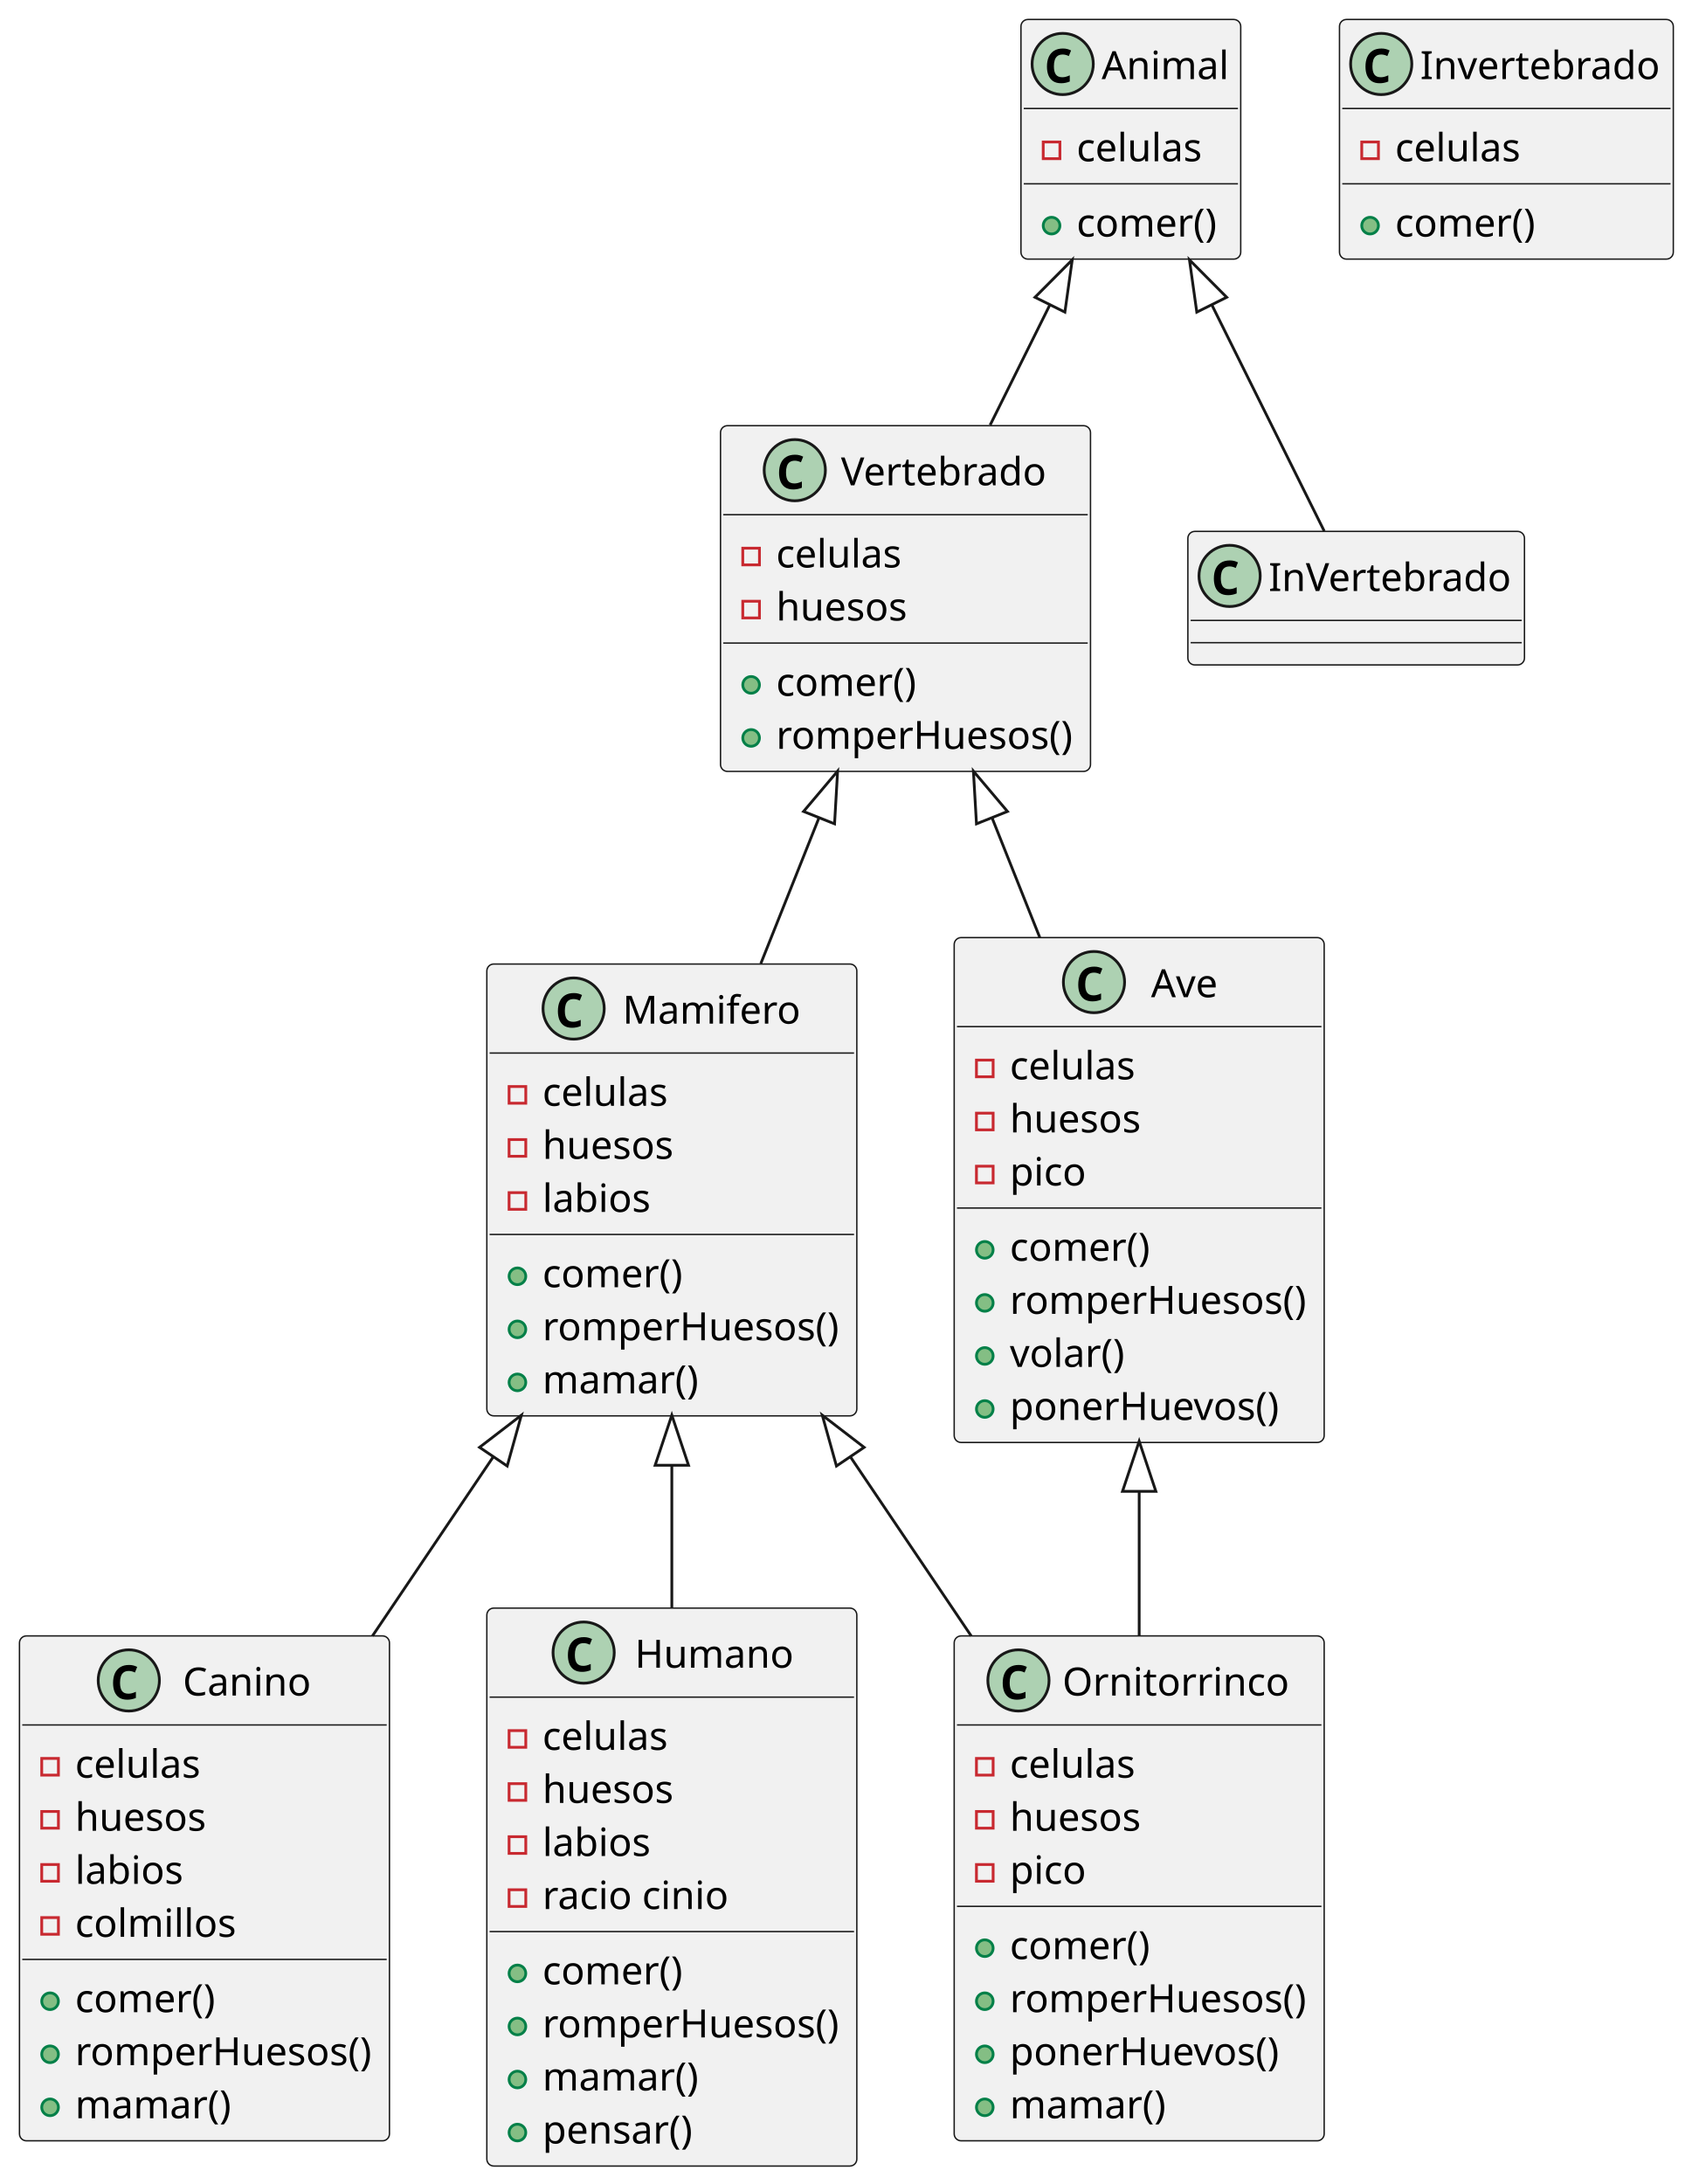
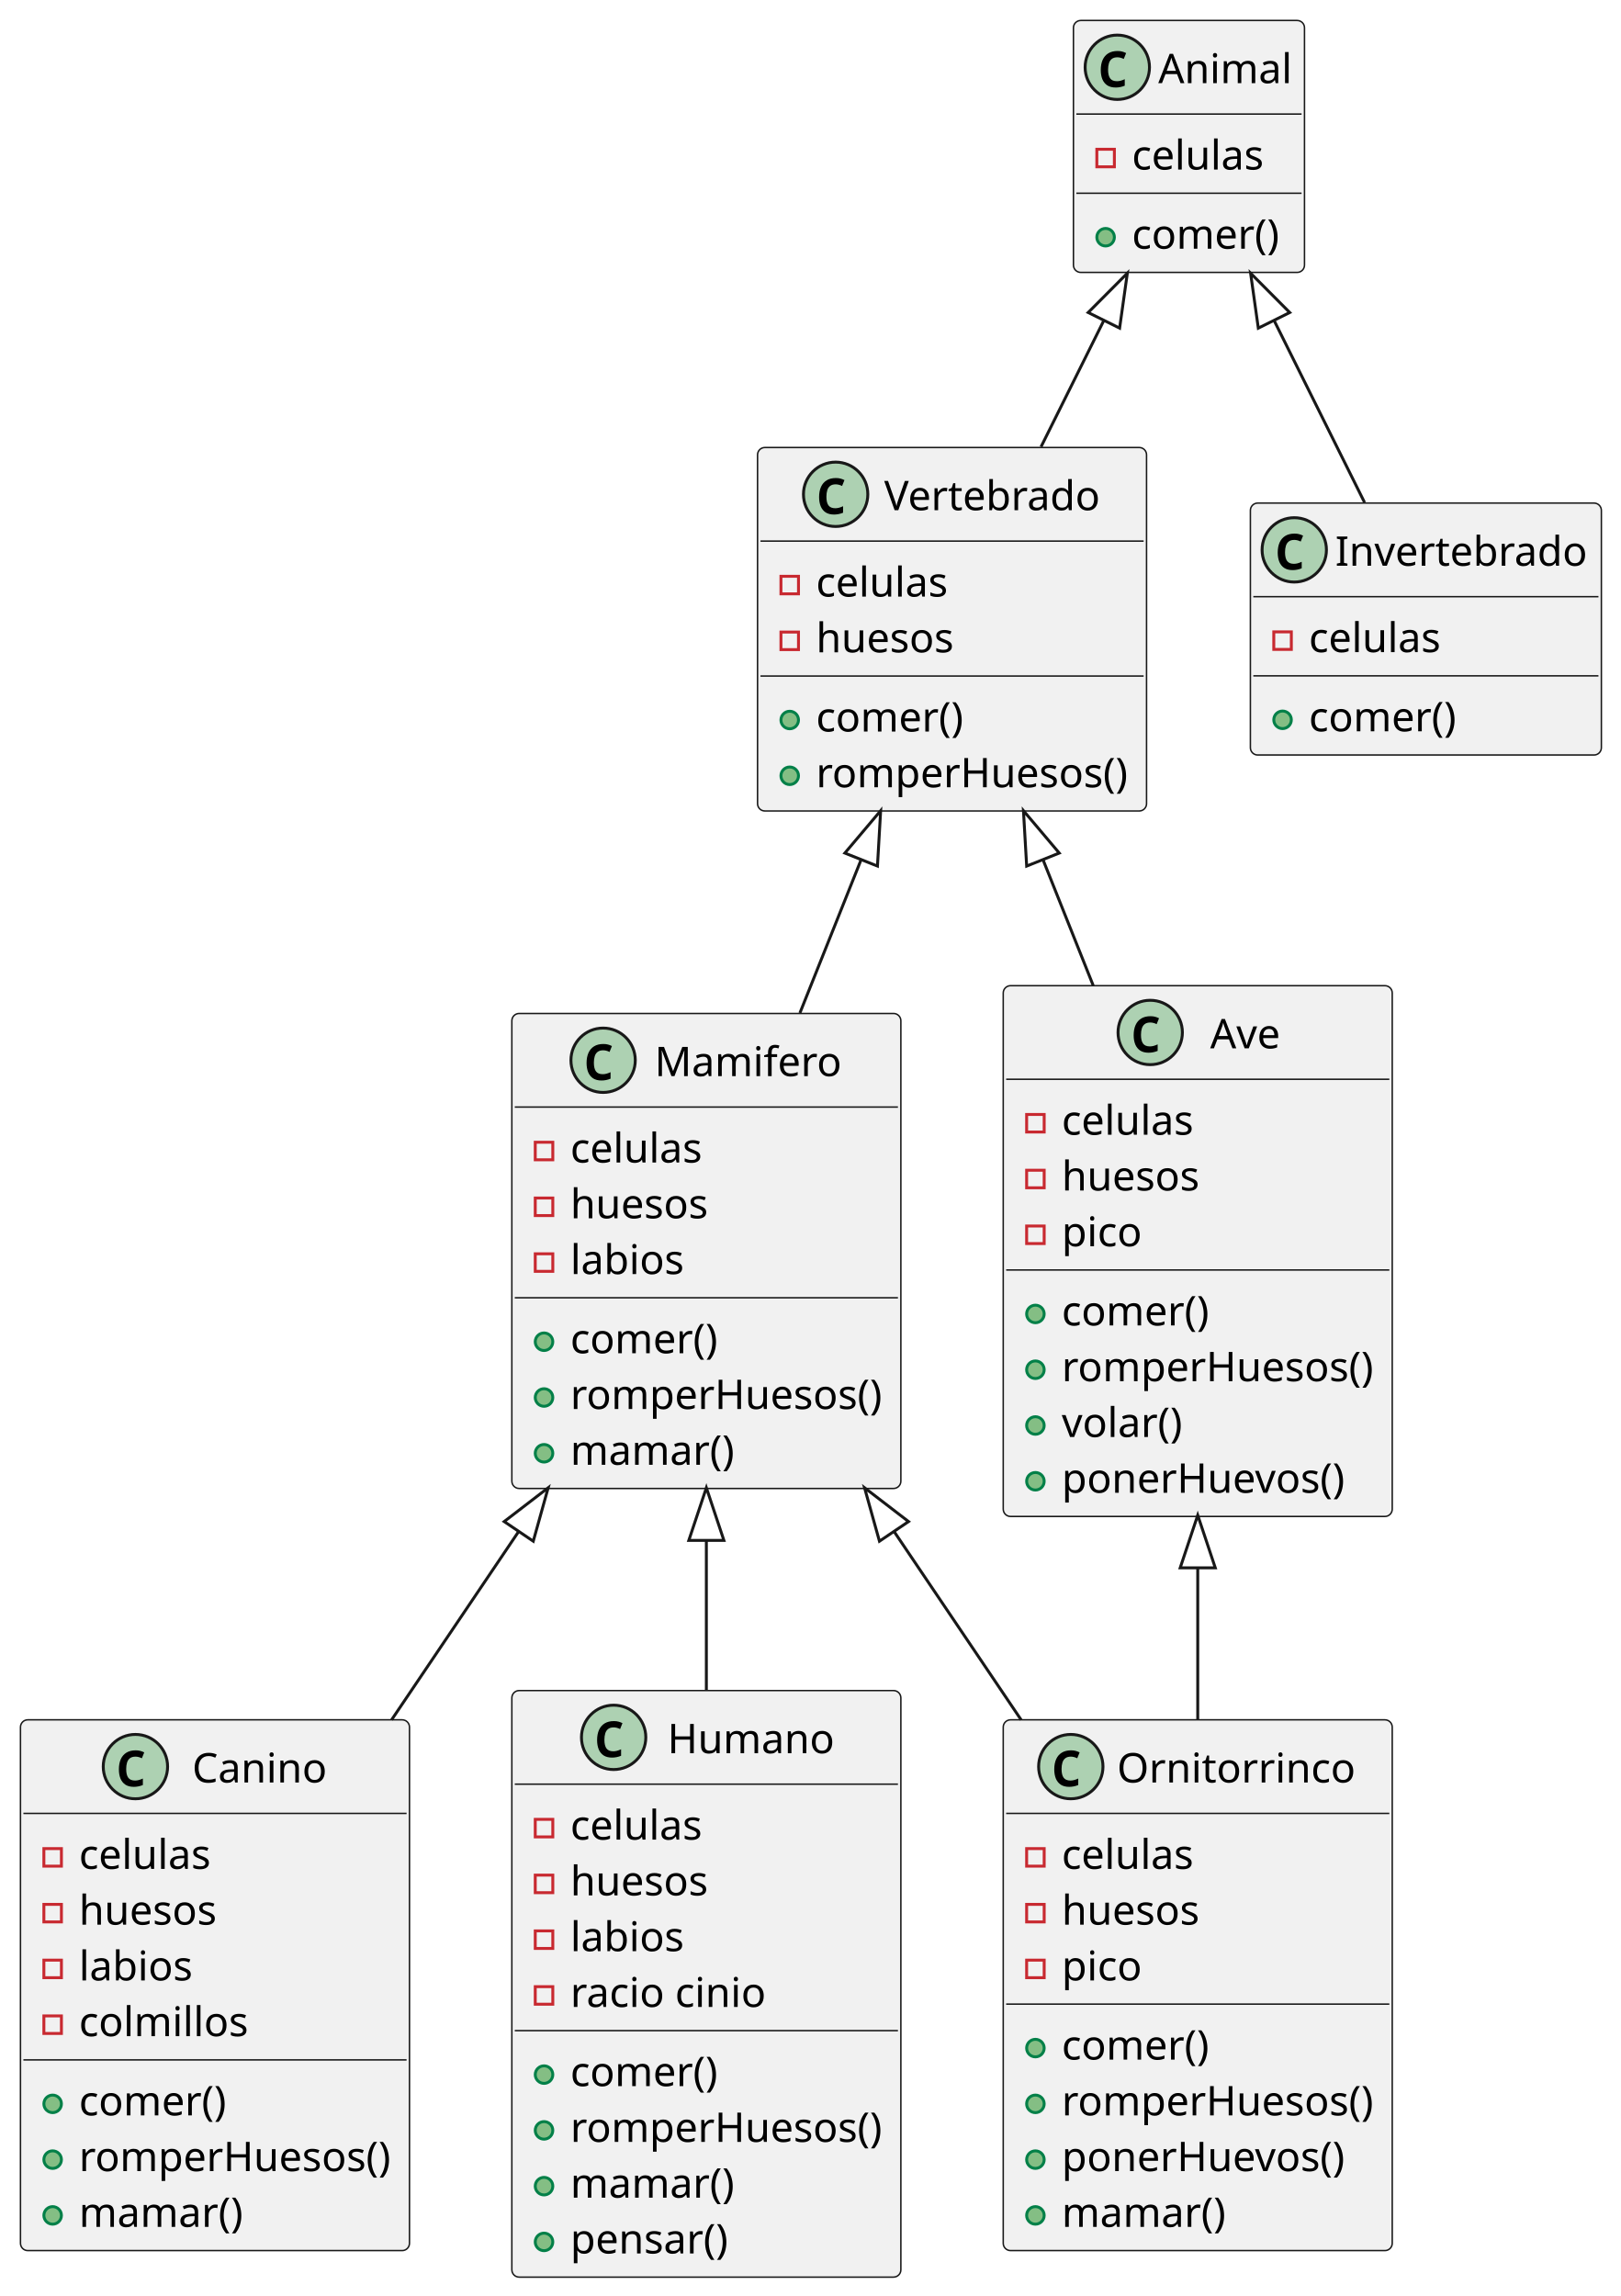
- <svg xmlns="http://www.w3.org/2000/svg" contentStyleType="text/css" height="785px" preserveAspectRatio="none" style="width:608px;height:785px;background:#FFFFFF;" version="1.1" viewBox="0 0 608 785" width="608px" zoomAndPan="magnify">
+ <svg xmlns="http://www.w3.org/2000/svg" contentStyleType="text/css" height="785px" preserveAspectRatio="none" style="width:554px;height:785px;background:#FFFFFF;" version="1.1" viewBox="0 0 554 785" width="554px" zoomAndPan="magnify">
  <defs />
  <g>
    <g id="elem_Animal">
      <rect codeLine="4" fill="#F1F1F1" height="86.136" id="Animal" rx="2.5" ry="2.5" style="stroke:#181818;stroke-width:0.5;" width="79" x="367" y="7" />
      <ellipse cx="382" cy="23" fill="#ADD1B2" rx="11" ry="11" style="stroke:#181818;stroke-width:1.0;" />
      <path d="M381.469,29.922 Q379.719,29.922 378.578,29.188 Q377.453,28.438 376.891,27.094 Q376.344,25.734 376.344,23.938 Q376.344,21.906 377,20.453 Q377.656,19 378.938,18.219 Q380.219,17.438 382.094,17.438 Q382.984,17.438 383.656,17.625 Q384.328,17.797 385.016,18.141 L384.203,20.156 Q383.578,19.844 383.031,19.719 Q382.5,19.594 382.016,19.594 Q380.844,19.594 380.141,20.125 Q379.438,20.656 379.141,21.609 Q378.844,22.562 378.844,23.828 Q378.844,25.844 379.562,26.812 Q380.281,27.766 381.875,27.766 Q382.469,27.766 383.094,27.609 Q383.719,27.453 384.547,27.078 L384.547,29.297 Q383.812,29.609 383.016,29.766 Q382.234,29.922 381.469,29.922 Z " fill="#000000" />
      <text fill="#000000" font-family="sans-serif" font-size="14" lengthAdjust="spacing" textLength="47" x="396" y="28.432">Animal</text>
      <line style="stroke:#181818;stroke-width:0.5;" x1="368" x2="445" y1="39" y2="39" />
      <rect fill="none" height="6" style="stroke:#C82930;stroke-width:1.0;" width="6" x="375" y="51.034" />
      <text fill="#000000" font-family="sans-serif" font-size="14" lengthAdjust="spacing" textLength="47" x="387" y="57.966">celulas</text>
      <line style="stroke:#181818;stroke-width:0.5;" x1="368" x2="445" y1="66.068" y2="66.068" />
      <ellipse cx="378" cy="81.102" fill="#84BE84" rx="3" ry="3" style="stroke:#038048;stroke-width:1.0;" />
      <text fill="#000000" font-family="sans-serif" font-size="14" lengthAdjust="spacing" textLength="50" x="387" y="85.034">comer()</text>
    </g>
    <g id="elem_Vertebrado">
      <rect codeLine="8" fill="#F1F1F1" height="124.272" id="Vertebrado" rx="2.5" ry="2.5" style="stroke:#181818;stroke-width:0.5;" width="133" x="259" y="153" />
      <ellipse cx="285.7" cy="169" fill="#ADD1B2" rx="11" ry="11" style="stroke:#181818;stroke-width:1.0;" />
      <path d="M285.169,175.922 Q283.419,175.922 282.278,175.188 Q281.153,174.438 280.591,173.094 Q280.044,171.734 280.044,169.938 Q280.044,167.906 280.7,166.453 Q281.356,165 282.637,164.219 Q283.919,163.438 285.794,163.438 Q286.684,163.438 287.356,163.625 Q288.028,163.797 288.716,164.141 L287.903,166.156 Q287.278,165.844 286.731,165.719 Q286.2,165.594 285.716,165.594 Q284.544,165.594 283.841,166.125 Q283.137,166.656 282.841,167.609 Q282.544,168.562 282.544,169.828 Q282.544,171.844 283.262,172.812 Q283.981,173.766 285.575,173.766 Q286.169,173.766 286.794,173.609 Q287.419,173.453 288.247,173.078 L288.247,175.297 Q287.512,175.609 286.716,175.766 Q285.934,175.922 285.169,175.922 Z " fill="#000000" />
      <text fill="#000000" font-family="sans-serif" font-size="14" lengthAdjust="spacing" textLength="75" x="302.3" y="174.432">Vertebrado</text>
      <line style="stroke:#181818;stroke-width:0.5;" x1="260" x2="391" y1="185" y2="185" />
      <rect fill="none" height="6" style="stroke:#C82930;stroke-width:1.0;" width="6" x="267" y="197.034" />
      <text fill="#000000" font-family="sans-serif" font-size="14" lengthAdjust="spacing" textLength="47" x="279" y="203.966">celulas</text>
      <rect fill="none" height="6" style="stroke:#C82930;stroke-width:1.0;" width="6" x="267" y="216.102" />
      <text fill="#000000" font-family="sans-serif" font-size="14" lengthAdjust="spacing" textLength="48" x="279" y="223.034">huesos</text>
      <line style="stroke:#181818;stroke-width:0.5;" x1="260" x2="391" y1="231.136" y2="231.136" />
      <ellipse cx="270" cy="246.17" fill="#84BE84" rx="3" ry="3" style="stroke:#038048;stroke-width:1.0;" />
      <text fill="#000000" font-family="sans-serif" font-size="14" lengthAdjust="spacing" textLength="50" x="279" y="250.102">comer()</text>
      <ellipse cx="270" cy="265.238" fill="#84BE84" rx="3" ry="3" style="stroke:#038048;stroke-width:1.0;" />
      <text fill="#000000" font-family="sans-serif" font-size="14" lengthAdjust="spacing" textLength="107" x="279" y="269.17">romperHuesos()</text>
    </g>
    <g id="elem_Invertebrado">
-       <rect codeLine="14" fill="#F1F1F1" height="86.136" id="Invertebrado" rx="2.5" ry="2.5" style="stroke:#181818;stroke-width:0.5;" width="120" x="481.5" y="7" />
-       <ellipse cx="496.5" cy="23" fill="#ADD1B2" rx="11" ry="11" style="stroke:#181818;stroke-width:1.0;" />
-       <path d="M495.969,29.922 Q494.219,29.922 493.078,29.188 Q491.953,28.438 491.391,27.094 Q490.844,25.734 490.844,23.938 Q490.844,21.906 491.5,20.453 Q492.156,19 493.438,18.219 Q494.719,17.438 496.594,17.438 Q497.484,17.438 498.156,17.625 Q498.828,17.797 499.516,18.141 L498.703,20.156 Q498.078,19.844 497.531,19.719 Q497,19.594 496.516,19.594 Q495.344,19.594 494.641,20.125 Q493.938,20.656 493.641,21.609 Q493.344,22.562 493.344,23.828 Q493.344,25.844 494.062,26.812 Q494.781,27.766 496.375,27.766 Q496.969,27.766 497.594,27.609 Q498.219,27.453 499.047,27.078 L499.047,29.297 Q498.312,29.609 497.516,29.766 Q496.734,29.922 495.969,29.922 Z " fill="#000000" />
-       <text fill="#000000" font-family="sans-serif" font-size="14" lengthAdjust="spacing" textLength="88" x="510.5" y="28.432">Invertebrado</text>
-       <line style="stroke:#181818;stroke-width:0.5;" x1="482.5" x2="600.5" y1="39" y2="39" />
-       <rect fill="none" height="6" style="stroke:#C82930;stroke-width:1.0;" width="6" x="489.5" y="51.034" />
-       <text fill="#000000" font-family="sans-serif" font-size="14" lengthAdjust="spacing" textLength="47" x="501.5" y="57.966">celulas</text>
-       <line style="stroke:#181818;stroke-width:0.5;" x1="482.5" x2="600.5" y1="66.068" y2="66.068" />
-       <ellipse cx="492.5" cy="81.102" fill="#84BE84" rx="3" ry="3" style="stroke:#038048;stroke-width:1.0;" />
-       <text fill="#000000" font-family="sans-serif" font-size="14" lengthAdjust="spacing" textLength="50" x="501.5" y="85.034">comer()</text>
+       <rect codeLine="14" fill="#F1F1F1" height="86.136" id="Invertebrado" rx="2.5" ry="2.5" style="stroke:#181818;stroke-width:0.5;" width="120" x="427.5" y="172" />
+       <ellipse cx="442.5" cy="188" fill="#ADD1B2" rx="11" ry="11" style="stroke:#181818;stroke-width:1.0;" />
+       <path d="M441.969,194.922 Q440.219,194.922 439.078,194.188 Q437.953,193.438 437.391,192.094 Q436.844,190.734 436.844,188.938 Q436.844,186.906 437.5,185.453 Q438.156,184 439.438,183.219 Q440.719,182.438 442.594,182.438 Q443.484,182.438 444.156,182.625 Q444.828,182.797 445.516,183.141 L444.703,185.156 Q444.078,184.844 443.531,184.719 Q443,184.594 442.516,184.594 Q441.344,184.594 440.641,185.125 Q439.938,185.656 439.641,186.609 Q439.344,187.562 439.344,188.828 Q439.344,190.844 440.062,191.812 Q440.781,192.766 442.375,192.766 Q442.969,192.766 443.594,192.609 Q444.219,192.453 445.047,192.078 L445.047,194.297 Q444.312,194.609 443.516,194.766 Q442.734,194.922 441.969,194.922 Z " fill="#000000" />
+       <text fill="#000000" font-family="sans-serif" font-size="14" lengthAdjust="spacing" textLength="88" x="456.5" y="193.432">Invertebrado</text>
+       <line style="stroke:#181818;stroke-width:0.5;" x1="428.5" x2="546.5" y1="204" y2="204" />
+       <rect fill="none" height="6" style="stroke:#C82930;stroke-width:1.0;" width="6" x="435.5" y="216.034" />
+       <text fill="#000000" font-family="sans-serif" font-size="14" lengthAdjust="spacing" textLength="47" x="447.5" y="222.966">celulas</text>
+       <line style="stroke:#181818;stroke-width:0.5;" x1="428.5" x2="546.5" y1="231.068" y2="231.068" />
+       <ellipse cx="438.5" cy="246.102" fill="#84BE84" rx="3" ry="3" style="stroke:#038048;stroke-width:1.0;" />
+       <text fill="#000000" font-family="sans-serif" font-size="14" lengthAdjust="spacing" textLength="50" x="447.5" y="250.034">comer()</text>
    </g>
    <g id="elem_Mamifero">
      <rect codeLine="19" fill="#F1F1F1" height="162.407" id="Mamifero" rx="2.5" ry="2.5" style="stroke:#181818;stroke-width:0.5;" width="133" x="175" y="346.5" />
      <ellipse cx="206.2" cy="362.5" fill="#ADD1B2" rx="11" ry="11" style="stroke:#181818;stroke-width:1.0;" />
      <path d="M205.669,369.422 Q203.919,369.422 202.778,368.688 Q201.653,367.938 201.091,366.594 Q200.544,365.234 200.544,363.438 Q200.544,361.406 201.2,359.953 Q201.856,358.5 203.137,357.719 Q204.419,356.938 206.294,356.938 Q207.184,356.938 207.856,357.125 Q208.528,357.297 209.216,357.641 L208.403,359.656 Q207.778,359.344 207.231,359.219 Q206.7,359.094 206.216,359.094 Q205.044,359.094 204.341,359.625 Q203.637,360.156 203.341,361.109 Q203.044,362.062 203.044,363.328 Q203.044,365.344 203.762,366.312 Q204.481,367.266 206.075,367.266 Q206.669,367.266 207.294,367.109 Q207.919,366.953 208.747,366.578 L208.747,368.797 Q208.012,369.109 207.216,369.266 Q206.434,369.422 205.669,369.422 Z " fill="#000000" />
      <text fill="#000000" font-family="sans-serif" font-size="14" lengthAdjust="spacing" textLength="65" x="223.8" y="367.932">Mamifero</text>
      <line style="stroke:#181818;stroke-width:0.5;" x1="176" x2="307" y1="378.5" y2="378.5" />
      <rect fill="none" height="6" style="stroke:#C82930;stroke-width:1.0;" width="6" x="183" y="390.534" />
      <text fill="#000000" font-family="sans-serif" font-size="14" lengthAdjust="spacing" textLength="47" x="195" y="397.466">celulas</text>
      <rect fill="none" height="6" style="stroke:#C82930;stroke-width:1.0;" width="6" x="183" y="409.602" />
      <text fill="#000000" font-family="sans-serif" font-size="14" lengthAdjust="spacing" textLength="48" x="195" y="416.534">huesos</text>
      <rect fill="none" height="6" style="stroke:#C82930;stroke-width:1.0;" width="6" x="183" y="428.67" />
      <text fill="#000000" font-family="sans-serif" font-size="14" lengthAdjust="spacing" textLength="40" x="195" y="435.602">labios</text>
      <line style="stroke:#181818;stroke-width:0.5;" x1="176" x2="307" y1="443.704" y2="443.704" />
      <ellipse cx="186" cy="458.738" fill="#84BE84" rx="3" ry="3" style="stroke:#038048;stroke-width:1.0;" />
      <text fill="#000000" font-family="sans-serif" font-size="14" lengthAdjust="spacing" textLength="50" x="195" y="462.67">comer()</text>
      <ellipse cx="186" cy="477.806" fill="#84BE84" rx="3" ry="3" style="stroke:#038048;stroke-width:1.0;" />
      <text fill="#000000" font-family="sans-serif" font-size="14" lengthAdjust="spacing" textLength="107" x="195" y="481.738">romperHuesos()</text>
      <ellipse cx="186" cy="496.873" fill="#84BE84" rx="3" ry="3" style="stroke:#038048;stroke-width:1.0;" />
      <text fill="#000000" font-family="sans-serif" font-size="14" lengthAdjust="spacing" textLength="56" x="195" y="500.805">mamar()</text>
    </g>
    <g id="elem_Ave">
      <rect codeLine="27" fill="#F1F1F1" height="181.475" id="Ave" rx="2.5" ry="2.5" style="stroke:#181818;stroke-width:0.5;" width="133" x="343" y="337" />
      <ellipse cx="393.25" cy="353" fill="#ADD1B2" rx="11" ry="11" style="stroke:#181818;stroke-width:1.0;" />
      <path d="M392.719,359.922 Q390.969,359.922 389.828,359.188 Q388.703,358.438 388.141,357.094 Q387.594,355.734 387.594,353.938 Q387.594,351.906 388.25,350.453 Q388.906,349 390.188,348.219 Q391.469,347.438 393.344,347.438 Q394.234,347.438 394.906,347.625 Q395.578,347.797 396.266,348.141 L395.453,350.156 Q394.828,349.844 394.281,349.719 Q393.75,349.594 393.266,349.594 Q392.094,349.594 391.391,350.125 Q390.688,350.656 390.391,351.609 Q390.094,352.562 390.094,353.828 Q390.094,355.844 390.812,356.812 Q391.531,357.766 393.125,357.766 Q393.719,357.766 394.344,357.609 Q394.969,357.453 395.797,357.078 L395.797,359.297 Q395.062,359.609 394.266,359.766 Q393.484,359.922 392.719,359.922 Z " fill="#000000" />
      <text fill="#000000" font-family="sans-serif" font-size="14" lengthAdjust="spacing" textLength="24" x="413.75" y="358.432">Ave</text>
      <line style="stroke:#181818;stroke-width:0.5;" x1="344" x2="475" y1="369" y2="369" />
      <rect fill="none" height="6" style="stroke:#C82930;stroke-width:1.0;" width="6" x="351" y="381.034" />
      <text fill="#000000" font-family="sans-serif" font-size="14" lengthAdjust="spacing" textLength="47" x="363" y="387.966">celulas</text>
      <rect fill="none" height="6" style="stroke:#C82930;stroke-width:1.0;" width="6" x="351" y="400.102" />
      <text fill="#000000" font-family="sans-serif" font-size="14" lengthAdjust="spacing" textLength="48" x="363" y="407.034">huesos</text>
      <rect fill="none" height="6" style="stroke:#C82930;stroke-width:1.0;" width="6" x="351" y="419.17" />
      <text fill="#000000" font-family="sans-serif" font-size="14" lengthAdjust="spacing" textLength="28" x="363" y="426.102">pico</text>
      <line style="stroke:#181818;stroke-width:0.5;" x1="344" x2="475" y1="434.204" y2="434.204" />
      <ellipse cx="354" cy="449.238" fill="#84BE84" rx="3" ry="3" style="stroke:#038048;stroke-width:1.0;" />
      <text fill="#000000" font-family="sans-serif" font-size="14" lengthAdjust="spacing" textLength="50" x="363" y="453.17">comer()</text>
      <ellipse cx="354" cy="468.306" fill="#84BE84" rx="3" ry="3" style="stroke:#038048;stroke-width:1.0;" />
      <text fill="#000000" font-family="sans-serif" font-size="14" lengthAdjust="spacing" textLength="107" x="363" y="472.238">romperHuesos()</text>
      <ellipse cx="354" cy="487.373" fill="#84BE84" rx="3" ry="3" style="stroke:#038048;stroke-width:1.0;" />
      <text fill="#000000" font-family="sans-serif" font-size="14" lengthAdjust="spacing" textLength="41" x="363" y="491.305">volar()</text>
      <ellipse cx="354" cy="506.442" fill="#84BE84" rx="3" ry="3" style="stroke:#038048;stroke-width:1.0;" />
      <text fill="#000000" font-family="sans-serif" font-size="14" lengthAdjust="spacing" textLength="97" x="363" y="510.373">ponerHuevos()</text>
    </g>
    <g id="elem_Canino">
      <rect codeLine="36" fill="#F1F1F1" height="181.475" id="Canino" rx="2.5" ry="2.5" style="stroke:#181818;stroke-width:0.5;" width="133" x="7" y="588" />
      <ellipse cx="46.3" cy="604" fill="#ADD1B2" rx="11" ry="11" style="stroke:#181818;stroke-width:1.0;" />
      <path d="M45.769,610.922 Q44.019,610.922 42.878,610.188 Q41.753,609.438 41.191,608.094 Q40.644,606.734 40.644,604.938 Q40.644,602.906 41.3,601.453 Q41.956,600 43.237,599.219 Q44.519,598.438 46.394,598.438 Q47.284,598.438 47.956,598.625 Q48.628,598.797 49.316,599.141 L48.503,601.156 Q47.878,600.844 47.331,600.719 Q46.8,600.594 46.316,600.594 Q45.144,600.594 44.441,601.125 Q43.737,601.656 43.441,602.609 Q43.144,603.562 43.144,604.828 Q43.144,606.844 43.862,607.812 Q44.581,608.766 46.175,608.766 Q46.769,608.766 47.394,608.609 Q48.019,608.453 48.847,608.078 L48.847,610.297 Q48.112,610.609 47.316,610.766 Q46.534,610.922 45.769,610.922 Z " fill="#000000" />
      <text fill="#000000" font-family="sans-serif" font-size="14" lengthAdjust="spacing" textLength="47" x="65.7" y="609.432">Canino</text>
      <line style="stroke:#181818;stroke-width:0.5;" x1="8" x2="139" y1="620" y2="620" />
      <rect fill="none" height="6" style="stroke:#C82930;stroke-width:1.0;" width="6" x="15" y="632.034" />
      <text fill="#000000" font-family="sans-serif" font-size="14" lengthAdjust="spacing" textLength="47" x="27" y="638.966">celulas</text>
      <rect fill="none" height="6" style="stroke:#C82930;stroke-width:1.0;" width="6" x="15" y="651.102" />
      <text fill="#000000" font-family="sans-serif" font-size="14" lengthAdjust="spacing" textLength="48" x="27" y="658.034">huesos</text>
      <rect fill="none" height="6" style="stroke:#C82930;stroke-width:1.0;" width="6" x="15" y="670.17" />
      <text fill="#000000" font-family="sans-serif" font-size="14" lengthAdjust="spacing" textLength="40" x="27" y="677.102">labios</text>
      <rect fill="none" height="6" style="stroke:#C82930;stroke-width:1.0;" width="6" x="15" y="689.238" />
      <text fill="#000000" font-family="sans-serif" font-size="14" lengthAdjust="spacing" textLength="59" x="27" y="696.17">colmillos</text>
      <line style="stroke:#181818;stroke-width:0.5;" x1="8" x2="139" y1="704.272" y2="704.272" />
      <ellipse cx="18" cy="719.306" fill="#84BE84" rx="3" ry="3" style="stroke:#038048;stroke-width:1.0;" />
      <text fill="#000000" font-family="sans-serif" font-size="14" lengthAdjust="spacing" textLength="50" x="27" y="723.238">comer()</text>
      <ellipse cx="18" cy="738.374" fill="#84BE84" rx="3" ry="3" style="stroke:#038048;stroke-width:1.0;" />
      <text fill="#000000" font-family="sans-serif" font-size="14" lengthAdjust="spacing" textLength="107" x="27" y="742.306">romperHuesos()</text>
      <ellipse cx="18" cy="757.442" fill="#84BE84" rx="3" ry="3" style="stroke:#038048;stroke-width:1.0;" />
      <text fill="#000000" font-family="sans-serif" font-size="14" lengthAdjust="spacing" textLength="56" x="27" y="761.373">mamar()</text>
    </g>
    <g id="elem_Humano">
      <rect codeLine="45" fill="#F1F1F1" height="200.543" id="Humano" rx="2.5" ry="2.5" style="stroke:#181818;stroke-width:0.5;" width="133" x="175" y="578" />
      <ellipse cx="209.8" cy="594" fill="#ADD1B2" rx="11" ry="11" style="stroke:#181818;stroke-width:1.0;" />
      <path d="M209.269,600.922 Q207.519,600.922 206.378,600.188 Q205.253,599.438 204.691,598.094 Q204.144,596.734 204.144,594.938 Q204.144,592.906 204.8,591.453 Q205.456,590 206.738,589.219 Q208.019,588.438 209.894,588.438 Q210.784,588.438 211.456,588.625 Q212.128,588.797 212.816,589.141 L212.003,591.156 Q211.378,590.844 210.831,590.719 Q210.3,590.594 209.816,590.594 Q208.644,590.594 207.941,591.125 Q207.238,591.656 206.941,592.609 Q206.644,593.562 206.644,594.828 Q206.644,596.844 207.363,597.812 Q208.081,598.766 209.675,598.766 Q210.269,598.766 210.894,598.609 Q211.519,598.453 212.347,598.078 L212.347,600.297 Q211.613,600.609 210.816,600.766 Q210.034,600.922 209.269,600.922 Z " fill="#000000" />
      <text fill="#000000" font-family="sans-serif" font-size="14" lengthAdjust="spacing" textLength="57" x="228.2" y="599.432">Humano</text>
      <line style="stroke:#181818;stroke-width:0.5;" x1="176" x2="307" y1="610" y2="610" />
      <rect fill="none" height="6" style="stroke:#C82930;stroke-width:1.0;" width="6" x="183" y="622.034" />
      <text fill="#000000" font-family="sans-serif" font-size="14" lengthAdjust="spacing" textLength="47" x="195" y="628.966">celulas</text>
      <rect fill="none" height="6" style="stroke:#C82930;stroke-width:1.0;" width="6" x="183" y="641.102" />
      <text fill="#000000" font-family="sans-serif" font-size="14" lengthAdjust="spacing" textLength="48" x="195" y="648.034">huesos</text>
      <rect fill="none" height="6" style="stroke:#C82930;stroke-width:1.0;" width="6" x="183" y="660.17" />
      <text fill="#000000" font-family="sans-serif" font-size="14" lengthAdjust="spacing" textLength="40" x="195" y="667.102">labios</text>
      <rect fill="none" height="6" style="stroke:#C82930;stroke-width:1.0;" width="6" x="183" y="679.238" />
      <text fill="#000000" font-family="sans-serif" font-size="14" lengthAdjust="spacing" textLength="69" x="195" y="686.17">racio cinio</text>
      <line style="stroke:#181818;stroke-width:0.5;" x1="176" x2="307" y1="694.272" y2="694.272" />
      <ellipse cx="186" cy="709.306" fill="#84BE84" rx="3" ry="3" style="stroke:#038048;stroke-width:1.0;" />
      <text fill="#000000" font-family="sans-serif" font-size="14" lengthAdjust="spacing" textLength="50" x="195" y="713.238">comer()</text>
      <ellipse cx="186" cy="728.374" fill="#84BE84" rx="3" ry="3" style="stroke:#038048;stroke-width:1.0;" />
      <text fill="#000000" font-family="sans-serif" font-size="14" lengthAdjust="spacing" textLength="107" x="195" y="732.306">romperHuesos()</text>
      <ellipse cx="186" cy="747.442" fill="#84BE84" rx="3" ry="3" style="stroke:#038048;stroke-width:1.0;" />
      <text fill="#000000" font-family="sans-serif" font-size="14" lengthAdjust="spacing" textLength="56" x="195" y="751.373">mamar()</text>
      <ellipse cx="186" cy="766.509" fill="#84BE84" rx="3" ry="3" style="stroke:#038048;stroke-width:1.0;" />
      <text fill="#000000" font-family="sans-serif" font-size="14" lengthAdjust="spacing" textLength="55" x="195" y="770.441">pensar()</text>
    </g>
    <g id="elem_Ornitorrinco">
      <rect codeLine="55" fill="#F1F1F1" height="181.475" id="Ornitorrinco" rx="2.5" ry="2.5" style="stroke:#181818;stroke-width:0.5;" width="133" x="343" y="588" />
      <ellipse cx="366.1" cy="604" fill="#ADD1B2" rx="11" ry="11" style="stroke:#181818;stroke-width:1.0;" />
      <path d="M365.569,610.922 Q363.819,610.922 362.678,610.188 Q361.553,609.438 360.991,608.094 Q360.444,606.734 360.444,604.938 Q360.444,602.906 361.1,601.453 Q361.756,600 363.038,599.219 Q364.319,598.438 366.194,598.438 Q367.084,598.438 367.756,598.625 Q368.428,598.797 369.116,599.141 L368.303,601.156 Q367.678,600.844 367.131,600.719 Q366.6,600.594 366.116,600.594 Q364.944,600.594 364.241,601.125 Q363.538,601.656 363.241,602.609 Q362.944,603.562 362.944,604.828 Q362.944,606.844 363.663,607.812 Q364.381,608.766 365.975,608.766 Q366.569,608.766 367.194,608.609 Q367.819,608.453 368.647,608.078 L368.647,610.297 Q367.913,610.609 367.116,610.766 Q366.334,610.922 365.569,610.922 Z " fill="#000000" />
      <text fill="#000000" font-family="sans-serif" font-size="14" lengthAdjust="spacing" textLength="83" x="381.9" y="609.432">Ornitorrinco</text>
      <line style="stroke:#181818;stroke-width:0.5;" x1="344" x2="475" y1="620" y2="620" />
      <rect fill="none" height="6" style="stroke:#C82930;stroke-width:1.0;" width="6" x="351" y="632.034" />
      <text fill="#000000" font-family="sans-serif" font-size="14" lengthAdjust="spacing" textLength="47" x="363" y="638.966">celulas</text>
      <rect fill="none" height="6" style="stroke:#C82930;stroke-width:1.0;" width="6" x="351" y="651.102" />
      <text fill="#000000" font-family="sans-serif" font-size="14" lengthAdjust="spacing" textLength="48" x="363" y="658.034">huesos</text>
      <rect fill="none" height="6" style="stroke:#C82930;stroke-width:1.0;" width="6" x="351" y="670.17" />
      <text fill="#000000" font-family="sans-serif" font-size="14" lengthAdjust="spacing" textLength="28" x="363" y="677.102">pico</text>
      <line style="stroke:#181818;stroke-width:0.5;" x1="344" x2="475" y1="685.204" y2="685.204" />
      <ellipse cx="354" cy="700.238" fill="#84BE84" rx="3" ry="3" style="stroke:#038048;stroke-width:1.0;" />
      <text fill="#000000" font-family="sans-serif" font-size="14" lengthAdjust="spacing" textLength="50" x="363" y="704.17">comer()</text>
      <ellipse cx="354" cy="719.306" fill="#84BE84" rx="3" ry="3" style="stroke:#038048;stroke-width:1.0;" />
      <text fill="#000000" font-family="sans-serif" font-size="14" lengthAdjust="spacing" textLength="107" x="363" y="723.238">romperHuesos()</text>
      <ellipse cx="354" cy="738.374" fill="#84BE84" rx="3" ry="3" style="stroke:#038048;stroke-width:1.0;" />
      <text fill="#000000" font-family="sans-serif" font-size="14" lengthAdjust="spacing" textLength="97" x="363" y="742.306">ponerHuevos()</text>
      <ellipse cx="354" cy="757.442" fill="#84BE84" rx="3" ry="3" style="stroke:#038048;stroke-width:1.0;" />
      <text fill="#000000" font-family="sans-serif" font-size="14" lengthAdjust="spacing" textLength="56" x="363" y="761.373">mamar()</text>
    </g>
-     <g id="elem_InVertebrado">
-       <rect fill="#F1F1F1" height="48" id="InVertebrado" rx="2.5" ry="2.5" style="stroke:#181818;stroke-width:0.5;" width="121" x="427" y="191" />
-       <ellipse cx="442" cy="207" fill="#ADD1B2" rx="11" ry="11" style="stroke:#181818;stroke-width:1.0;" />
-       <path d="M441.469,213.922 Q439.719,213.922 438.578,213.188 Q437.453,212.438 436.891,211.094 Q436.344,209.734 436.344,207.938 Q436.344,205.906 437,204.453 Q437.656,203 438.938,202.219 Q440.219,201.438 442.094,201.438 Q442.984,201.438 443.656,201.625 Q444.328,201.797 445.016,202.141 L444.203,204.156 Q443.578,203.844 443.031,203.719 Q442.5,203.594 442.016,203.594 Q440.844,203.594 440.141,204.125 Q439.438,204.656 439.141,205.609 Q438.844,206.562 438.844,207.828 Q438.844,209.844 439.562,210.812 Q440.281,211.766 441.875,211.766 Q442.469,211.766 443.094,211.609 Q443.719,211.453 444.547,211.078 L444.547,213.297 Q443.812,213.609 443.016,213.766 Q442.234,213.922 441.469,213.922 Z " fill="#000000" />
-       <text fill="#000000" font-family="sans-serif" font-size="14" lengthAdjust="spacing" textLength="89" x="456" y="212.432">InVertebrado</text>
-       <line style="stroke:#181818;stroke-width:0.5;" x1="428" x2="547" y1="223" y2="223" />
-       <line style="stroke:#181818;stroke-width:0.5;" x1="428" x2="547" y1="231" y2="231" />
-     </g>
    <g id="link_Animal_Vertebrado">
      <path codeLine="65" d="M377.419,109.519 C368.419,127.629 365.75,133 355.92,152.78 " fill="none" id="Animal-backto-Vertebrado" style="stroke:#181818;stroke-width:1.0;" />
      <polygon fill="none" points="385.43,93.4,372.046,106.849,382.792,112.189,385.43,93.4" style="stroke:#181818;stroke-width:1.0;" />
    </g>
-     <g id="link_Animal_InVertebrado">
-       <path codeLine="66" d="M435.58,109.519 C451.05,140.649 463.46,165.63 476.03,190.92 " fill="none" id="Animal-backto-InVertebrado" style="stroke:#181818;stroke-width:1.0;" />
-       <polygon fill="none" points="427.57,93.4,430.207,112.189,440.954,106.849,427.57,93.4" style="stroke:#181818;stroke-width:1.0;" />
+     <g id="link_Animal_Invertebrado">
+       <path codeLine="66" d="M435.58,109.52 C447.58,133.67 454.55,147.7 466.54,171.81 " fill="none" id="Animal-backto-Invertebrado" style="stroke:#181818;stroke-width:1.0;" />
+       <polygon fill="none" points="427.57,93.4,430.207,112.19,440.953,106.85,427.57,93.4" style="stroke:#181818;stroke-width:1.0;" />
    </g>
    <g id="link_Vertebrado_Mamifero">
      <path codeLine="67" d="M294.421,293.889 C285.801,315.499 282.64,323.41 273.48,346.35 " fill="none" id="Vertebrado-backto-Mamifero" style="stroke:#181818;stroke-width:1.0;" />
      <polygon fill="none" points="301.09,277.17,288.848,291.666,299.994,296.112,301.09,277.17" style="stroke:#181818;stroke-width:1.0;" />
    </g>
    <g id="link_Vertebrado_Ave">
      <path codeLine="68" d="M356.583,293.887 C364.043,312.577 365.73,316.82 373.78,336.99 " fill="none" id="Vertebrado-backto-Ave" style="stroke:#181818;stroke-width:1.0;" />
      <polygon fill="none" points="349.91,277.17,351.01,296.112,362.155,291.663,349.91,277.17" style="stroke:#181818;stroke-width:1.0;" />
    </g>
    <g id="link_Mamifero_Canino">
      <path codeLine="69" d="M177.349,523.579 C160.268,548.879 151.37,562.08 133.89,588 " fill="none" id="Mamifero-backto-Canino" style="stroke:#181818;stroke-width:1.0;" />
      <polygon fill="none" points="187.42,508.66,172.376,520.221,182.321,526.936,187.42,508.66" style="stroke:#181818;stroke-width:1.0;" />
    </g>
    <g id="link_Mamifero_Humano">
      <path codeLine="70" d="M241.5,526.66 C241.5,548.69 241.5,554.86 241.5,577.85 " fill="none" id="Mamifero-backto-Humano" style="stroke:#181818;stroke-width:1.0;" />
      <polygon fill="none" points="241.5,508.66,235.5,526.66,247.5,526.66,241.5,508.66" style="stroke:#181818;stroke-width:1.0;" />
    </g>
    <g id="link_Mamifero_Ornitorrinco">
      <path codeLine="71" d="M305.651,523.579 C322.731,548.879 331.63,562.08 349.11,588 " fill="none" id="Mamifero-backto-Ornitorrinco" style="stroke:#181818;stroke-width:1.0;" />
      <polygon fill="none" points="295.58,508.66,300.679,526.936,310.624,520.221,295.58,508.66" style="stroke:#181818;stroke-width:1.0;" />
    </g>
    <g id="link_Ave_Ornitorrinco">
      <path codeLine="72" d="M409.5,536.04 C409.5,558.77 409.5,565.19 409.5,587.92 " fill="none" id="Ave-backto-Ornitorrinco" style="stroke:#181818;stroke-width:1.0;" />
      <polygon fill="none" points="409.5,518.04,403.5,536.04,415.5,536.04,409.5,518.04" style="stroke:#181818;stroke-width:1.0;" />
    </g>
  </g>
</svg>
